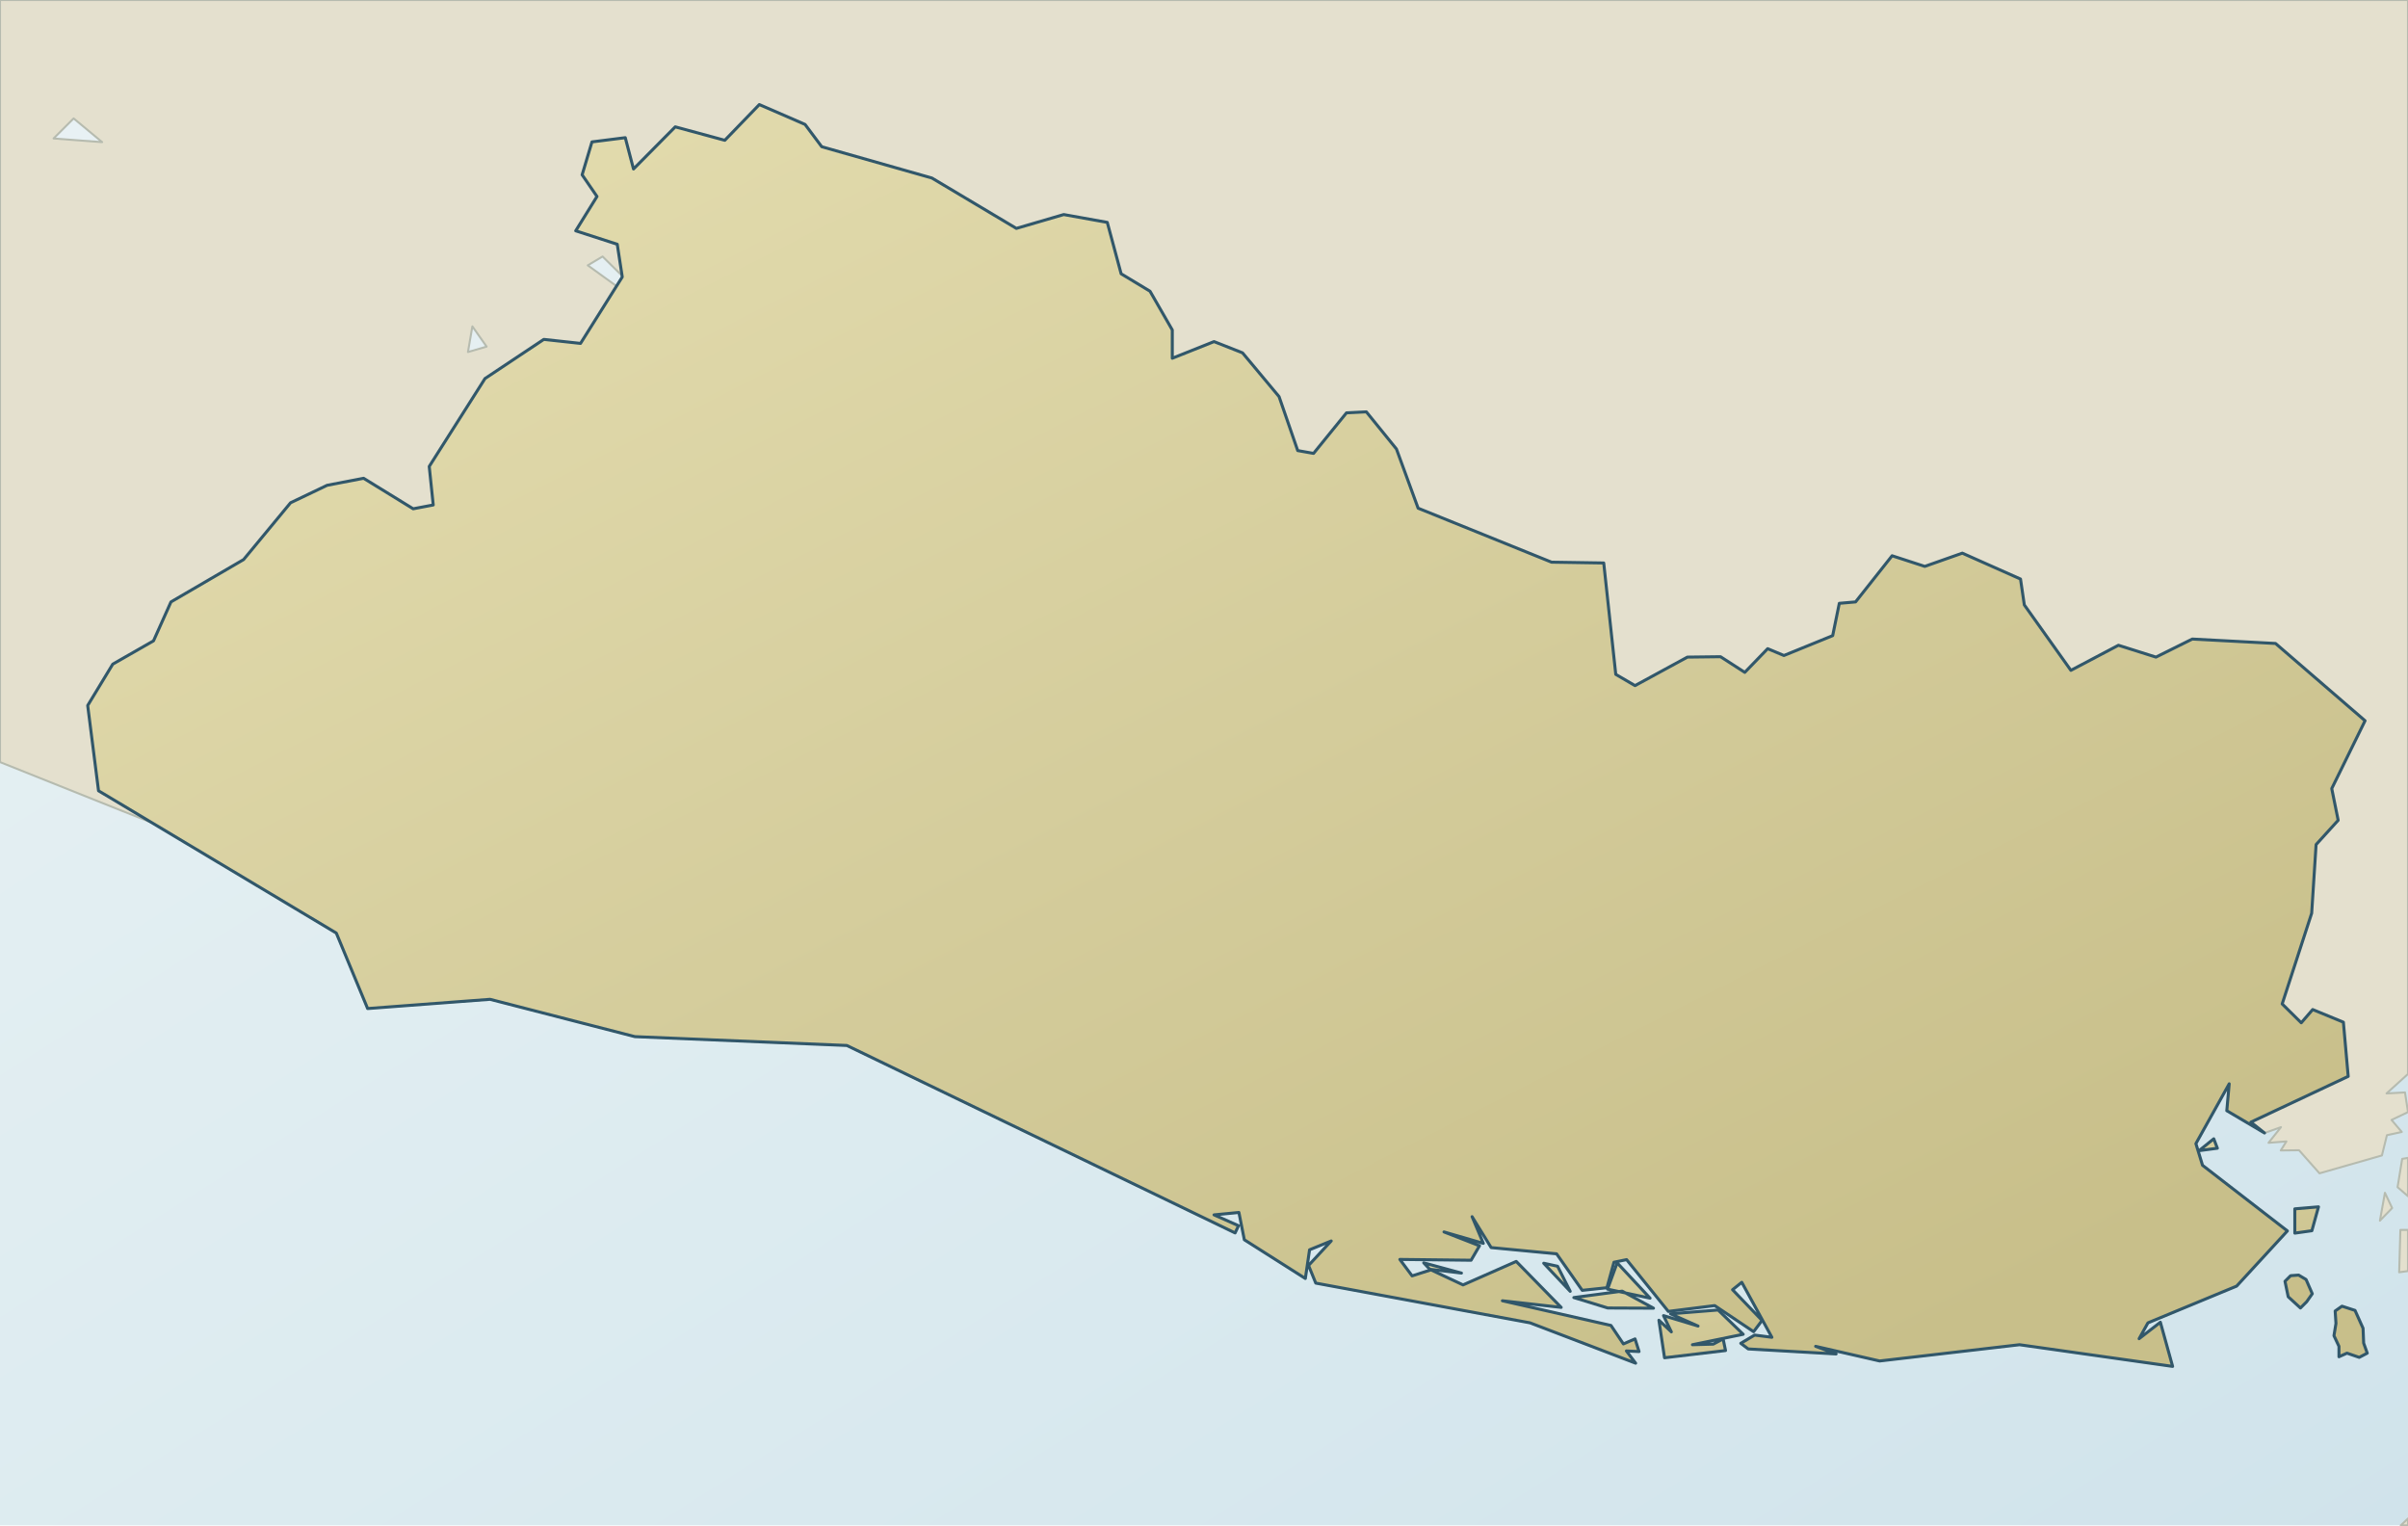
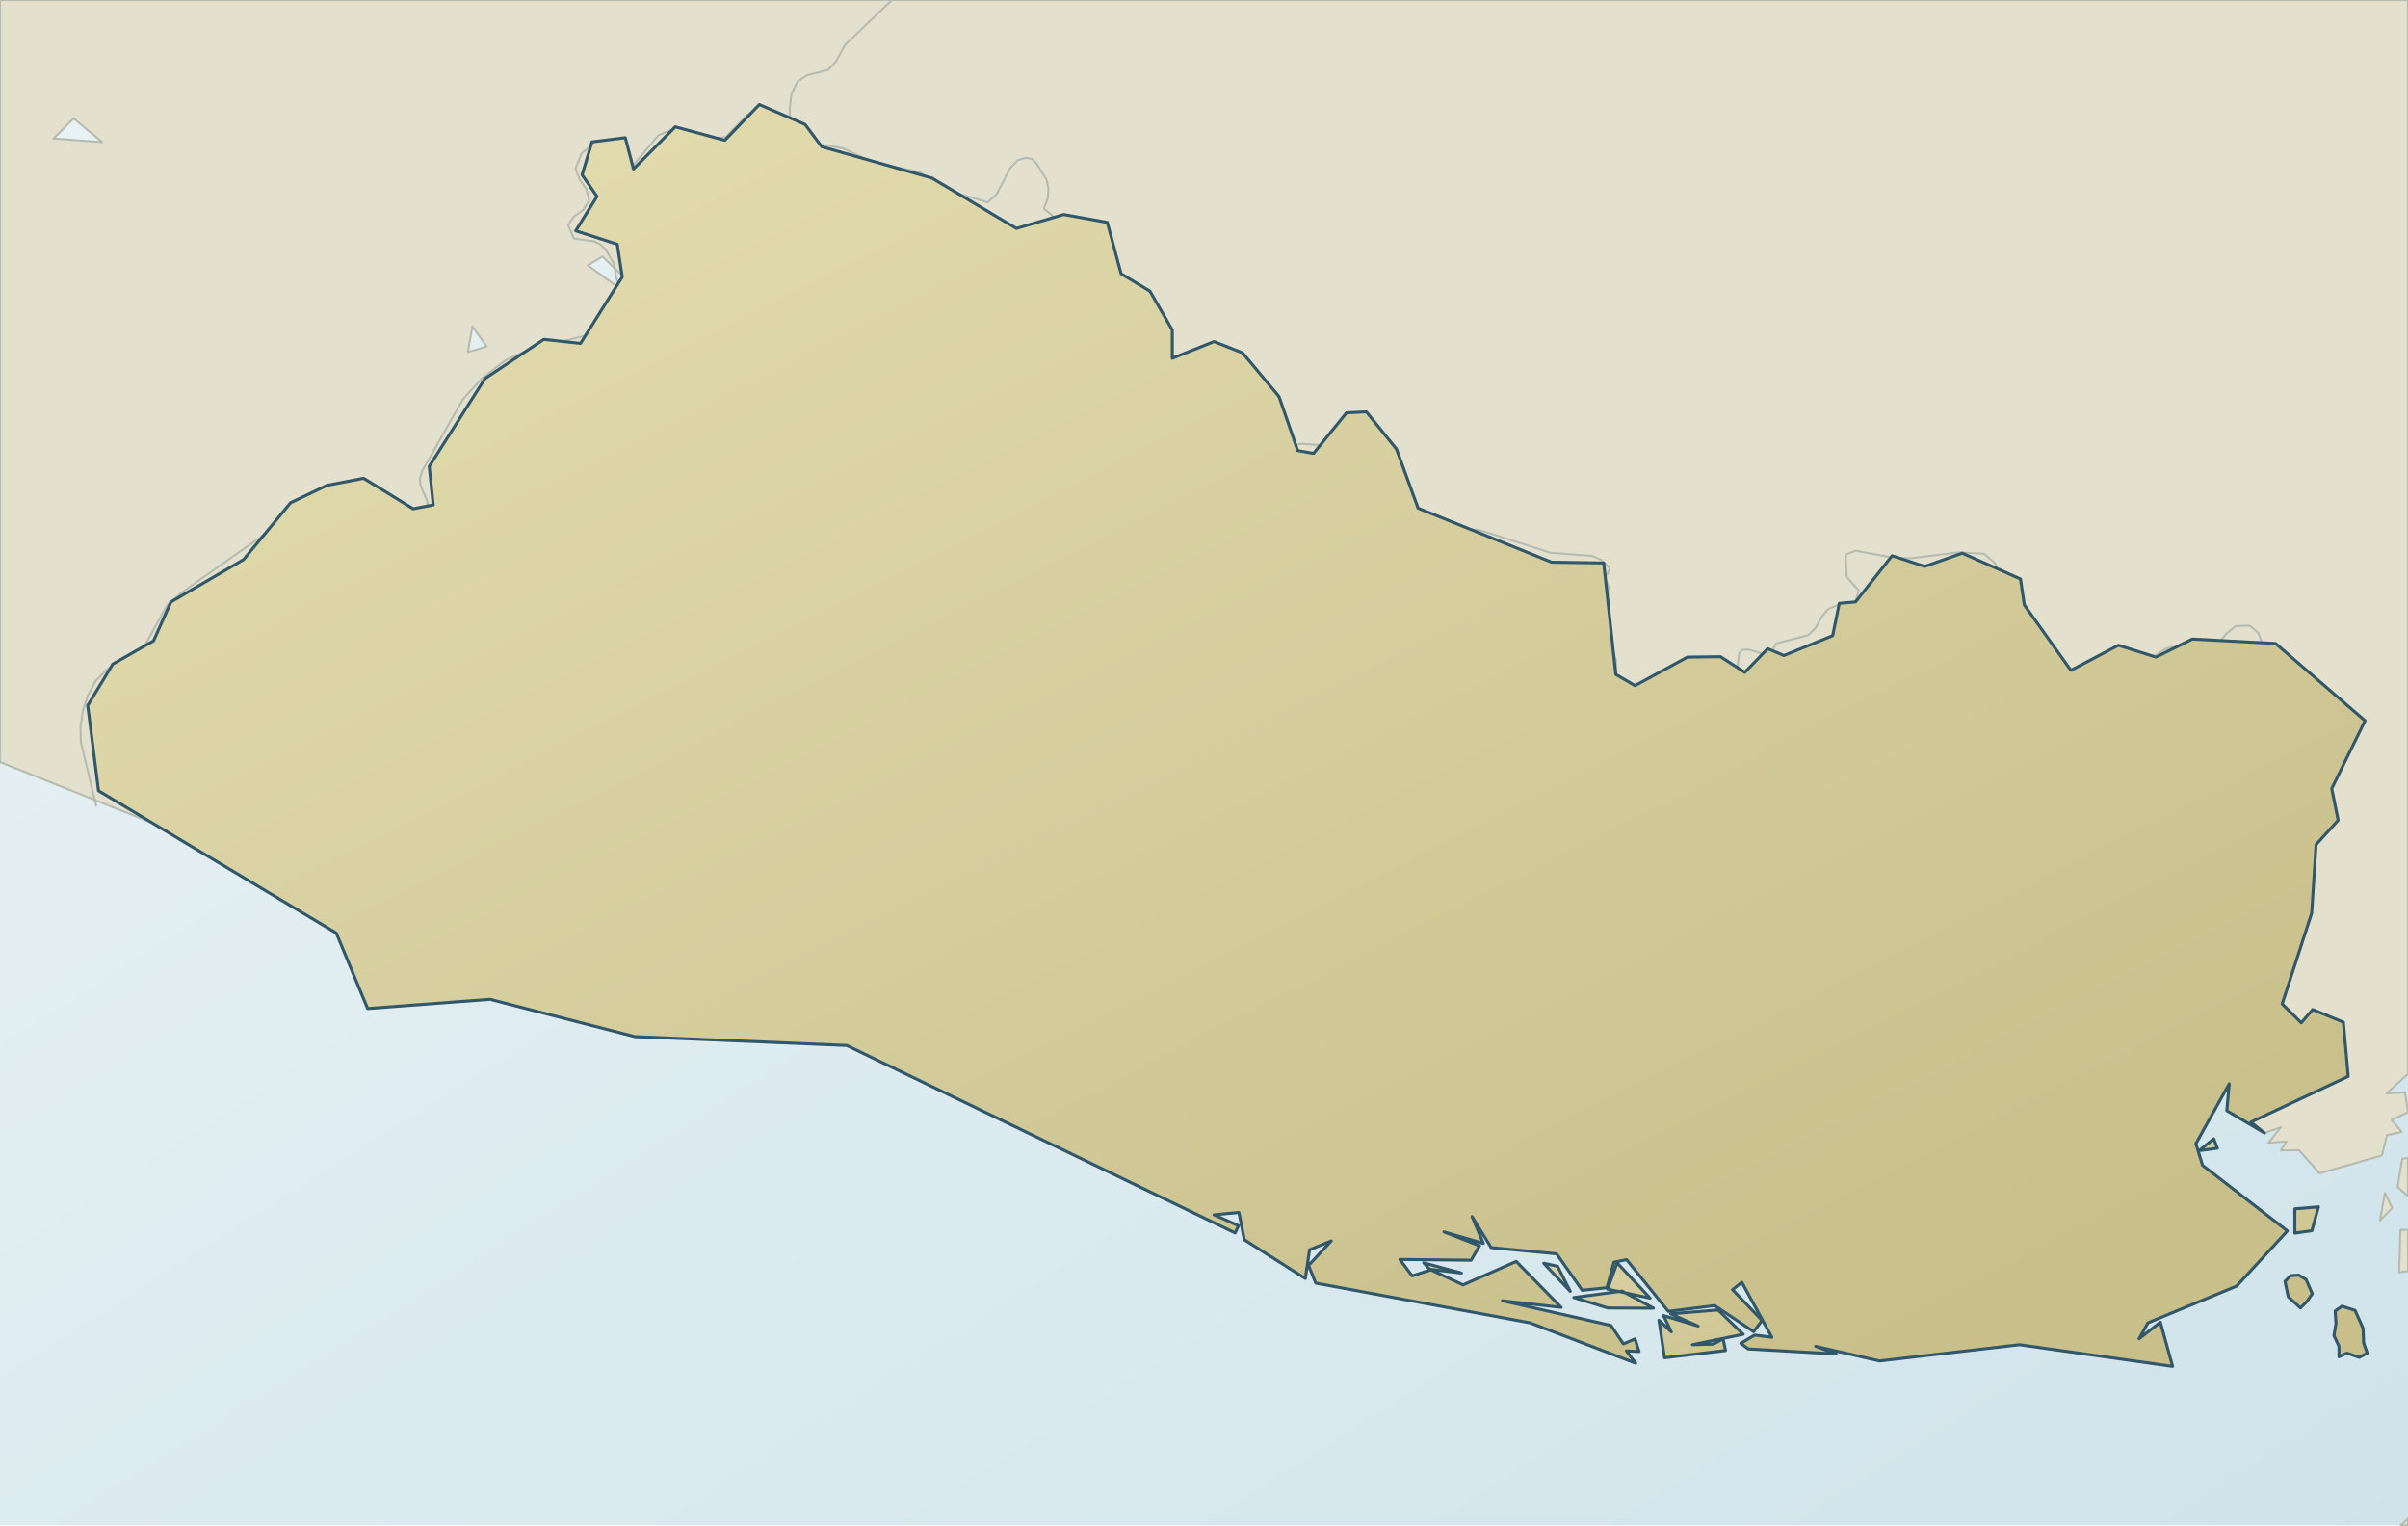
<svg xmlns="http://www.w3.org/2000/svg" viewBox="0 0 1200 760" role="img" aria-label="Map of El Salvador" data-map-style="journey-atlas-map-v3-clean-background" data-map-projection="local-equirectangular-fit-v1">
  <defs>
    <linearGradient id="sea" x1="0" y1="0" x2="1" y2="1">
      <stop offset="0" stop-color="#eaf2f4" />
      <stop offset=".55" stop-color="#dcebf0" />
      <stop offset="1" stop-color="#d0e3eb" />
    </linearGradient>
    <linearGradient id="land" x1=".12" y1=".08" x2=".88" y2=".92">
      <stop offset="0" stop-color="#e2dbad" />
      <stop offset=".52" stop-color="#d4cc9b" />
      <stop offset="1" stop-color="#c8bf8a" />
    </linearGradient>
  </defs>
  <rect width="1200" height="760" fill="url(#sea)" />
  <g id="geographic-context">
    <path d="M 1196.9,564.0 L 1189.5,565.6 L 1187.0,575.7 L 1155.9,584.6 L 1145.7,573.1 L 1136.6,573.2 L 1139.4,568.7 L 1130.5,569.4 L 1136.7,561.6 L 1128.5,564.5 L 1109.7,553.4 L 1110.9,540.0 L 1094.3,569.8 L 1097.6,580.6 L 1139.9,613.3 L 1114.6,640.8 L 1070.4,659.1 L 1066.0,667.0 L 1076.6,658.8 L 1082.7,680.8 L 1006.4,670.0 L 936.7,678.1 L 904.8,670.8 L 915.0,674.6 L 871.2,672.1 L 867.5,669.3 L 874.4,665.2 L 883.0,666.3 L 868.0,638.9 L 863.4,642.6 L 878.1,657.9 L 873.9,663.5 L 854.5,650.5 L 831.4,653.4 L 810.6,627.6 L 804.3,628.9 L 800.8,641.6 L 788.5,642.9 L 775.7,624.7 L 743.1,621.6 L 733.6,606.2 L 739.2,619.5 L 719.6,613.8 L 737.3,620.7 L 733.1,627.9 L 697.6,627.5 L 703.7,635.7 L 713.1,632.7 L 729.1,640.2 L 755.6,628.5 L 778.0,651.4 L 748.7,648.1 L 802.8,660.4 L 809.0,669.6 L 814.8,667.1 L 816.8,673.4 L 810.5,673.1 L 815.1,679.2 L 762.5,659.1 L 655.7,639.3 L 652.1,630.5 L 663.4,618.3 L 652.6,622.7 L 650.5,637.0 L 620.1,617.7 L 617.4,604.1 L 605.0,605.3 L 617.2,610.7 L 615.5,614.3 L 422.0,520.9 L 316.4,516.5 L 244.2,497.9 L 183.2,502.5 L 167.6,464.9 L 78.8,411.2 L 0.0,379.7 L 0.0,-0.0 L 1200.0,-0.0 L 1200.0,535.1 L 1189.3,544.8 L 1198.5,544.3 L 1200.0,554.1 L 1191.8,558.0 L 1196.9,564.0 Z M 1007.2,616.3 L 1020.7,611.4 L 1022.0,605.4 L 1008.1,599.5 L 997.1,605.3 L 1007.2,616.3 Z M 547.8,448.1 L 560.7,441.2 L 568.0,433.0 L 562.4,426.3 L 570.8,423.2 L 568.1,410.1 L 526.0,416.6 L 523.4,425.0 L 531.1,432.4 L 526.5,443.9 L 547.8,448.1 Z M 300.5,348.4 L 320.4,333.8 L 316.6,322.0 L 304.3,325.2 L 300.5,348.4 Z M 642.9,294.8 L 676.2,281.1 L 681.2,273.7 L 655.7,254.7 L 652.5,260.5 L 667.3,267.6 L 668.6,275.6 L 635.3,290.9 L 642.9,294.8 Z M 233.2,175.4 L 242.5,172.7 L 235.4,162.6 L 233.2,175.4 Z M 319.1,161.3 L 342.4,148.6 L 328.1,138.0 L 326.5,122.1 L 321.4,130.5 L 312.8,128.7 L 310.6,138.0 L 300.3,127.8 L 292.9,132.2 L 321.0,152.5 L 319.1,161.3 Z M 337.5,125.2 L 349.3,121.6 L 350.3,117.3 L 335.9,117.0 L 337.5,125.2 Z M 26.7,69.0 L 50.6,70.8 L 50.9,70.8 L 36.7,59.0 L 26.7,69.0 Z M 1196.4,760.0 L 1200.0,756.6 L 1200.0,760.0 L 1196.4,760.0 Z M 1196.2,612.8 L 1200.0,612.8 L 1200.0,633.3 L 1195.6,633.9 L 1196.2,612.8 Z M 1192.1,601.9 L 1186.0,608.2 L 1188.5,594.3 L 1192.1,601.9 Z M 1197.1,577.4 L 1200.0,576.9 L 1200.0,596.0 L 1194.8,591.5 L 1197.1,577.4 Z" fill="#e4e0ce" fill-rule="evenodd" stroke="#b6bbaf" stroke-width="1" stroke-linejoin="round" />
  </g>
+   <g id="context-national-borders" fill="none" stroke="#b6bbaf" stroke-width="1" stroke-linejoin="round" stroke-linecap="round" aria-hidden="true">
+     <path d="M47.9,401.4 40.3,369.7 40.1,362.1 41.3,354.2 43.8,346.5 47.5,339.5 53.1,333.7 66.1,326.8 71.8,322.2 83.3,301.5 90.3,295.4 135.5,263.6 145.5,253.6 150.5,250.3 171.4,242.4 178.3,241.9 186.8,244.1 199.1,253.6 206,256.4 212.9,252.7 213.1,250.1 209.7,242.2 209.2,238.5 210.5,234.5 230.7,198.9 240.1,188.6 251.9,179.5 264.3,173.8 314.9,161.7 317.9,158.7 317.8,151.1 316.3,149.1 310.3,146.2 308.3,144.1 305.9,131.3 301.8,124.3 299.1,121.7 295.9,120.2 286,118.9 283.1,112.1 285.9,108 290.6,104.6 293.6,99.9 292.2,94.2 288.8,89.4 286.8,84 289.9,76.3 296.5,71.4 303.4,71.9 308.6,77.1 310,86.1 316.3,81.5 328,67.5 336.3,63.9 343.8,64.9 354.4,69.6 361.8,68.1 372.5,57.1 377.3,55.2 377.9,64.6 380.9,59.7 394.5,69.7 M394.5,69.7 420,73.8 434.6,80.7 458.6,85.8 470.5,94.3 492.2,100.8 M511.4,78.6 514.1,79.1 516.4,81.3 521.5,89.4 522.5,94.2 522.1,99.1 520.2,103.9 525.6,108.5 541.7,110.4 549.2,114.2 552.2,120.2 554.1,135 556.2,139.3 568.1,148.4 572.5,153.7 576.7,160.8 580.7,178.3 584.9,181.3 M492.2,100.8 496.7,96.7 503.5,83.6 507.2,79.8 511.4,78.6 M601.6,174.1 608.9,174.3 620.6,181.7 630.4,194.2 637.5,208.7 640.6,222.3 M584.9,181.3 589.4,180.2 601.6,174.1 M684.1,217 687.4,222.6 687,230.8 684.2,238.7 683.9,245.6 691.3,250.4 703.6,252.6 709.3,258.7 710.4,262.8 710.1,266.1 M669.5,222.7 679.9,217.5 684.1,217 M648.9,221.1 669.5,222.7 M640.6,222.3 648.9,221.1 M725,263.2 737,264 772.7,275.4 793.4,277 797.9,278.9 802.2,283 801,286.3 M710.1,266.1 725,263.2 M924.7,274.4 944.2,278 951.7,278.2 M921,301.7 924.1,301 926.3,294.3 920.3,287.4 919.8,277.8 920.1,276.2 924.7,274.4 M976.3,275.2 988.7,275.9 994.1,280.4 1001,298.4 1024.2,323.7 1028.1,335.7 M951.7,278.2 976.3,275.2 M801,286.3 798.9,286 M798.9,286 801.8,292.5 798.9,311.1 805.3,328.5 805.6,336.2 801.5,343.1 M916.9,301 921,301.7 M881.8,326.7 885.1,320.6 901,316.5 904.7,313 908.2,306.8 911.2,303.4 916.9,301 M1121,311.7 1125.4,315.3 1130,328 1133.8,333.7 1145.7,339.4 1166.5,357.3 1174.8,360.6 1170.5,367.7 1161,389.6 1158.7,397.6 1161.7,405.6 1159.4,410.8 1154.7,415.3 1150.6,421.2 1148.9,429.8 1149.3,447.8 1148.2,456.6 1136.9,483.9 1134.1,497.3 1139.1,508.4 1143.9,510.2 M1096.2,324.5 1100.7,324.2 1105.3,320.9 1109.2,316 1113.9,312 1121,311.7 M1082.3,322.3 1096.2,324.5 M1070.4,329.3 1078.6,323.5 1082.3,322.3 M1056.6,323.1 1060.3,323.8 1067.2,328.4 1070.4,329.3 M1028.1,335.7 1049.5,325 1056.6,323.1 M871.3,323.6 881.8,326.7 M865.8,332.8 866.7,325.5 868.2,323.8 871.3,323.6 M850.4,329.2 854.9,329.5 862.4,332.5 865.8,332.8 M801.5,343.1 814,342.5 822.8,337.1 831.4,333.5 850.4,329.2 M1153.9,506.8 1160.7,509.5 1164.4,513.7 1166.8,519.6 1167.6,526 1166.5,532.2 1158.4,541.5 1121.3,558.5 M1143.9,510.2 1153.9,506.8 M444.5,0 421.2,22.3 416.6,30.7 412.7,34.8 402.2,37.5 397.4,40.6 394.4,46.9 393.5,54.6 394.5,69.7" />
+   </g>
  <path d="M 1121.7,559.1 L 1170.2,536.3 L 1167.8,509.3 L 1152.5,503.0 L 1146.8,509.6 L 1137.3,500.2 L 1152.0,455.0 L 1154.2,420.8 L 1165.2,408.7 L 1162.0,392.9 L 1178.6,359.1 L 1134.0,320.6 L 1092.5,318.4 L 1074.4,327.4 L 1055.7,321.5 L 1032.0,334.0 L 1008.8,301.4 L 1006.9,288.5 L 977.9,275.6 L 959.2,282.2 L 942.9,276.9 L 924.7,299.9 L 916.6,300.6 L 913.3,316.7 L 889.0,326.6 L 880.9,323.2 L 869.5,335.0 L 857.4,327.2 L 840.9,327.4 L 814.8,341.6 L 805.2,336.0 L 799.2,280.5 L 773.2,280.1 L 706.7,253.2 L 695.9,223.7 L 680.9,205.2 L 671.0,205.7 L 654.6,225.9 L 646.7,224.5 L 637.4,197.6 L 619.2,175.8 L 605.0,170.2 L 584.2,178.5 L 584.2,164.4 L 573.1,145.1 L 558.7,136.4 L 551.8,110.8 L 530.1,106.9 L 506.5,113.8 L 464.4,88.7 L 409.5,73.1 L 401.2,62.0 L 378.4,52.1 L 361.2,69.9 L 336.5,63.2 L 315.7,84.2 L 311.6,68.6 L 295.0,70.7 L 290.1,87.1 L 297.5,97.9 L 286.9,115.0 L 307.6,121.7 L 310.1,138.0 L 289.3,171.1 L 271.0,169.1 L 241.7,188.6 L 213.9,232.4 L 215.9,251.6 L 205.9,253.5 L 181.2,238.3 L 163.0,241.8 L 144.8,250.5 L 121.4,278.8 L 85.2,299.9 L 76.5,319.3 L 56.2,330.9 L 43.7,351.5 L 49.1,394.0 L 167.6,464.9 L 183.2,502.5 L 244.2,497.9 L 316.4,516.5 L 422.0,520.9 L 615.5,614.3 L 617.2,610.7 L 605.0,605.3 L 617.4,604.1 L 620.1,617.7 L 650.5,637.0 L 652.6,622.7 L 663.4,618.3 L 652.1,630.5 L 655.7,639.3 L 762.5,659.1 L 815.1,679.2 L 810.5,673.1 L 816.8,673.4 L 814.8,667.1 L 809.0,669.6 L 802.8,660.4 L 748.7,648.1 L 778.0,651.4 L 755.6,628.5 L 729.1,640.2 L 713.1,632.7 L 703.7,635.7 L 697.6,627.5 L 733.1,627.9 L 737.3,620.7 L 719.6,613.8 L 739.2,619.5 L 733.6,606.2 L 743.1,621.6 L 775.7,624.7 L 788.5,642.9 L 800.8,641.6 L 804.3,628.9 L 810.6,627.6 L 831.4,653.4 L 854.5,650.5 L 873.9,663.5 L 878.1,657.9 L 863.4,642.6 L 868.0,638.9 L 883.0,666.3 L 874.4,665.2 L 867.5,669.3 L 871.2,672.1 L 915.0,674.6 L 904.8,670.8 L 936.7,678.1 L 1006.4,670.0 L 1082.7,680.8 L 1076.6,658.8 L 1066.0,667.0 L 1070.4,659.1 L 1114.6,640.8 L 1139.9,613.3 L 1097.6,580.6 L 1094.3,569.8 L 1110.9,540.0 L 1109.7,553.4 L 1128.5,564.5 L 1121.7,559.1 Z M 1164.1,659.4 L 1163.7,653.2 L 1167.1,650.8 L 1173.6,652.9 L 1177.6,661.8 L 1177.9,669.2 L 1179.7,674.2 L 1175.7,676.3 L 1169.6,674.2 L 1165.6,676.0 L 1165.6,670.8 L 1163.1,665.5 L 1164.1,659.4 Z M 1145.5,635.3 L 1149.2,637.5 L 1152.3,644.6 L 1149.5,648.6 L 1146.4,651.7 L 1140.3,646.1 L 1138.7,638.4 L 1141.5,635.6 L 1145.5,635.3 Z" fill="url(#land)" fill-rule="evenodd" stroke="#31576a" stroke-width="1.5" stroke-linejoin="round" stroke-linecap="round" />
  <path d="M 826.7,657.8 L 832.9,663.6 L 829.0,655.5 L 846.2,660.7 L 832.5,654.6 L 856.2,652.7 L 868.7,664.8 L 843.4,670.0 L 853.8,669.7 L 858.7,667.1 L 859.9,672.9 L 829.5,676.5 L 826.7,657.8 Z M 801.2,651.7 L 784.3,646.5 L 808.4,643.3 L 824.0,651.8 L 801.2,651.7 Z M 822.3,646.8 L 801.1,642.3 L 805.9,629.2 L 822.3,646.8 Z M 782.5,643.4 L 769.3,629.4 L 776.2,630.9 L 782.5,643.4 Z M 709.5,629.2 L 728.3,634.3 L 712.5,632.4 L 709.5,629.2 Z M 1105.0,572.1 L 1095.9,573.3 L 1103.2,567.4 L 1105.0,572.1 Z M 1155.4,601.3 L 1152.1,613.2 L 1143.6,614.4 L 1143.6,602.3 L 1155.4,601.3 Z" fill="url(#land)" fill-rule="evenodd" stroke="#31576a" stroke-width="1.5" stroke-linejoin="round" stroke-linecap="round" />
</svg>
